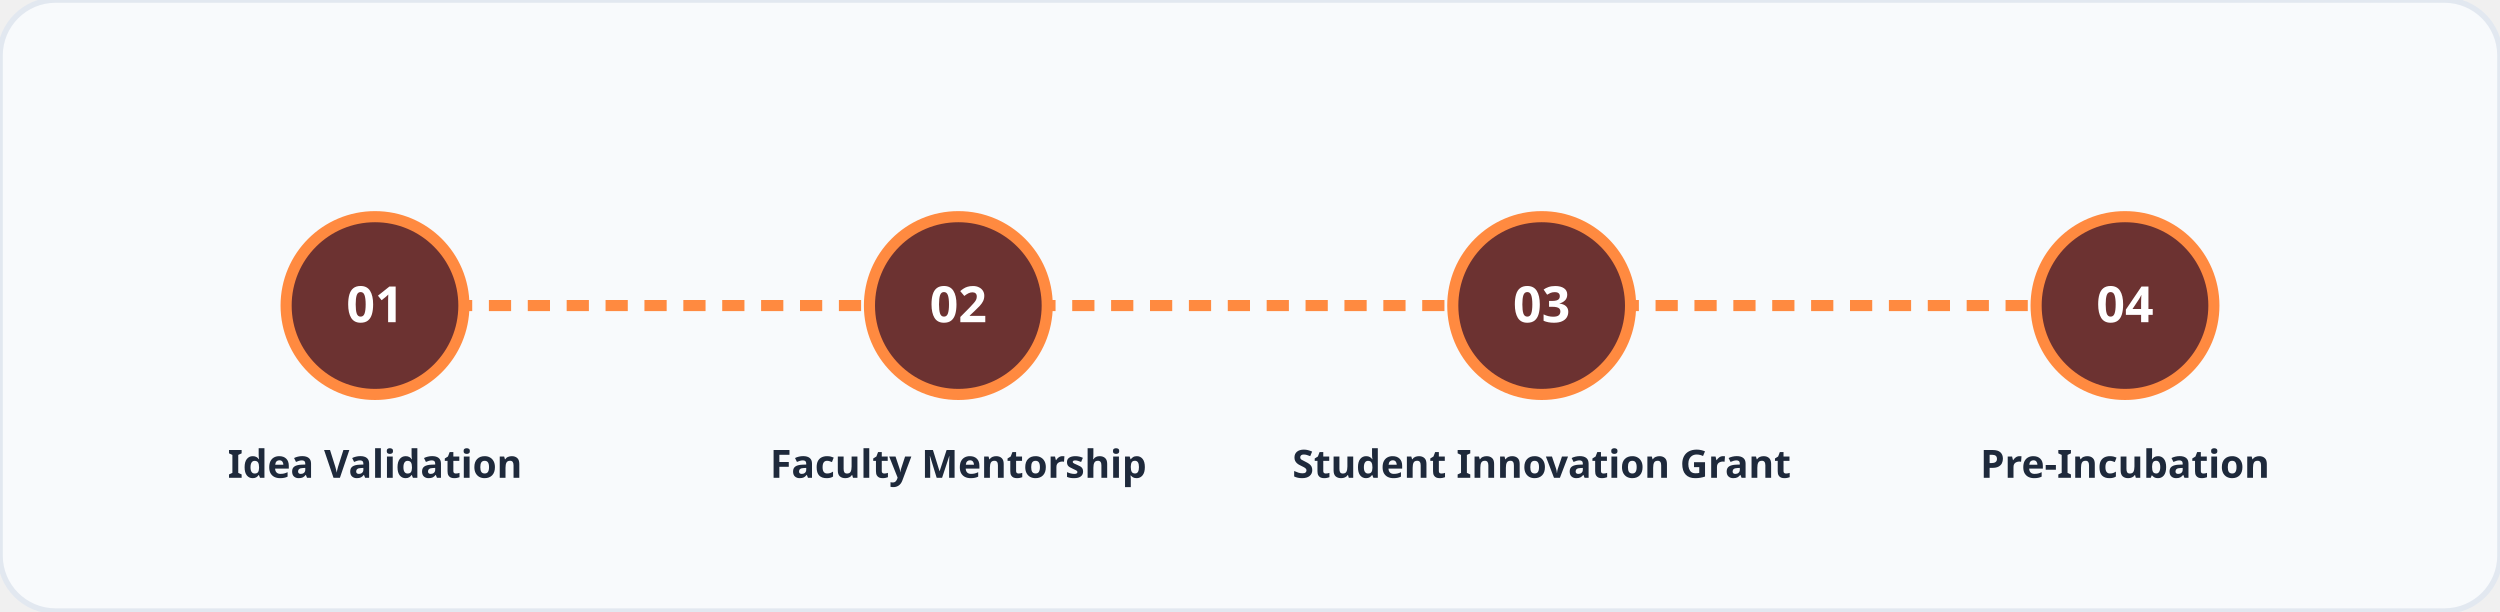
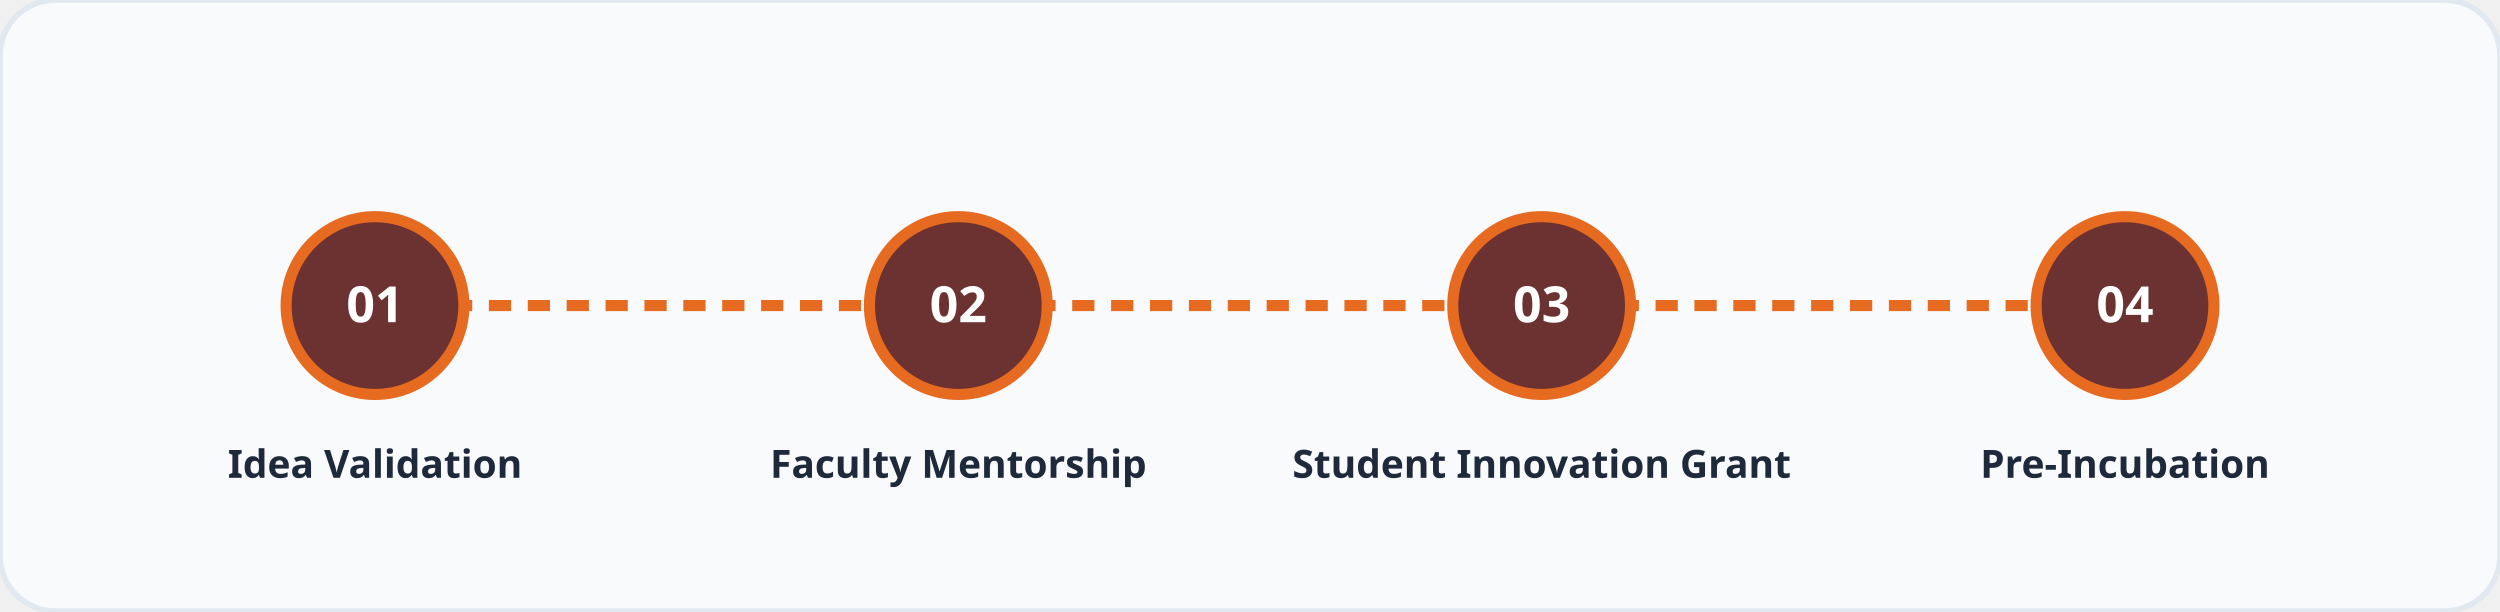
<svg xmlns="http://www.w3.org/2000/svg" width="900" height="220" viewBox="0 0 900 220">
  <rect width="900" height="220" rx="20" fill="#f8fafc" stroke="#e2e8f0" stroke-width="2" />
-   <line x1="120" y1="110" x2="780" y2="110" stroke="#ff8a40" stroke-width="4" stroke-dasharray="8 6" />
-   <circle cx="135" cy="110" r="32" fill="#6c3231" stroke="#ff8a40" stroke-width="4" />
+   <line x1="120" y1="110" x2="780" y2="110" stroke="var(--t-accent, #e66a1f)" stroke-width="4" stroke-dasharray="8 6" />
+   <circle cx="135" cy="110" r="32" fill="var(--t-brand, #6c3231)" stroke="var(--t-accent, #e66a1f)" stroke-width="4" />
  <text x="135" y="116" text-anchor="middle" fill="#ffffff" font-family="sans-serif" font-size="18" font-weight="bold">01</text>
  <text x="135" y="172" text-anchor="middle" fill="#1e293b" font-family="sans-serif" font-size="14" font-weight="bold">Idea Validation</text>
-   <circle cx="345" cy="110" r="32" fill="#6c3231" stroke="#ff8a40" stroke-width="4" />
+   <circle cx="345" cy="110" r="32" fill="var(--t-brand, #6c3231)" stroke="var(--t-accent, #e66a1f)" stroke-width="4" />
  <text x="345" y="116" text-anchor="middle" fill="#ffffff" font-family="sans-serif" font-size="18" font-weight="bold">02</text>
  <text x="345" y="172" text-anchor="middle" fill="#1e293b" font-family="sans-serif" font-size="14" font-weight="bold">Faculty Mentorship</text>
-   <circle cx="555" cy="110" r="32" fill="#6c3231" stroke="#ff8a40" stroke-width="4" />
+   <circle cx="555" cy="110" r="32" fill="var(--t-brand, #6c3231)" stroke="var(--t-accent, #e66a1f)" stroke-width="4" />
  <text x="555" y="116" text-anchor="middle" fill="#ffffff" font-family="sans-serif" font-size="18" font-weight="bold">03</text>
  <text x="555" y="172" text-anchor="middle" fill="#1e293b" font-family="sans-serif" font-size="14" font-weight="bold">Student Innovation Grant</text>
-   <circle cx="765" cy="110" r="32" fill="#6c3231" stroke="#ff8a40" stroke-width="4" />
+   <circle cx="765" cy="110" r="32" fill="var(--t-brand, #6c3231)" stroke="var(--t-accent, #e66a1f)" stroke-width="4" />
  <text x="765" y="116" text-anchor="middle" fill="#ffffff" font-family="sans-serif" font-size="18" font-weight="bold">04</text>
  <text x="765" y="172" text-anchor="middle" fill="#1e293b" font-family="sans-serif" font-size="14" font-weight="bold">Pre-Incubation</text>
</svg>
